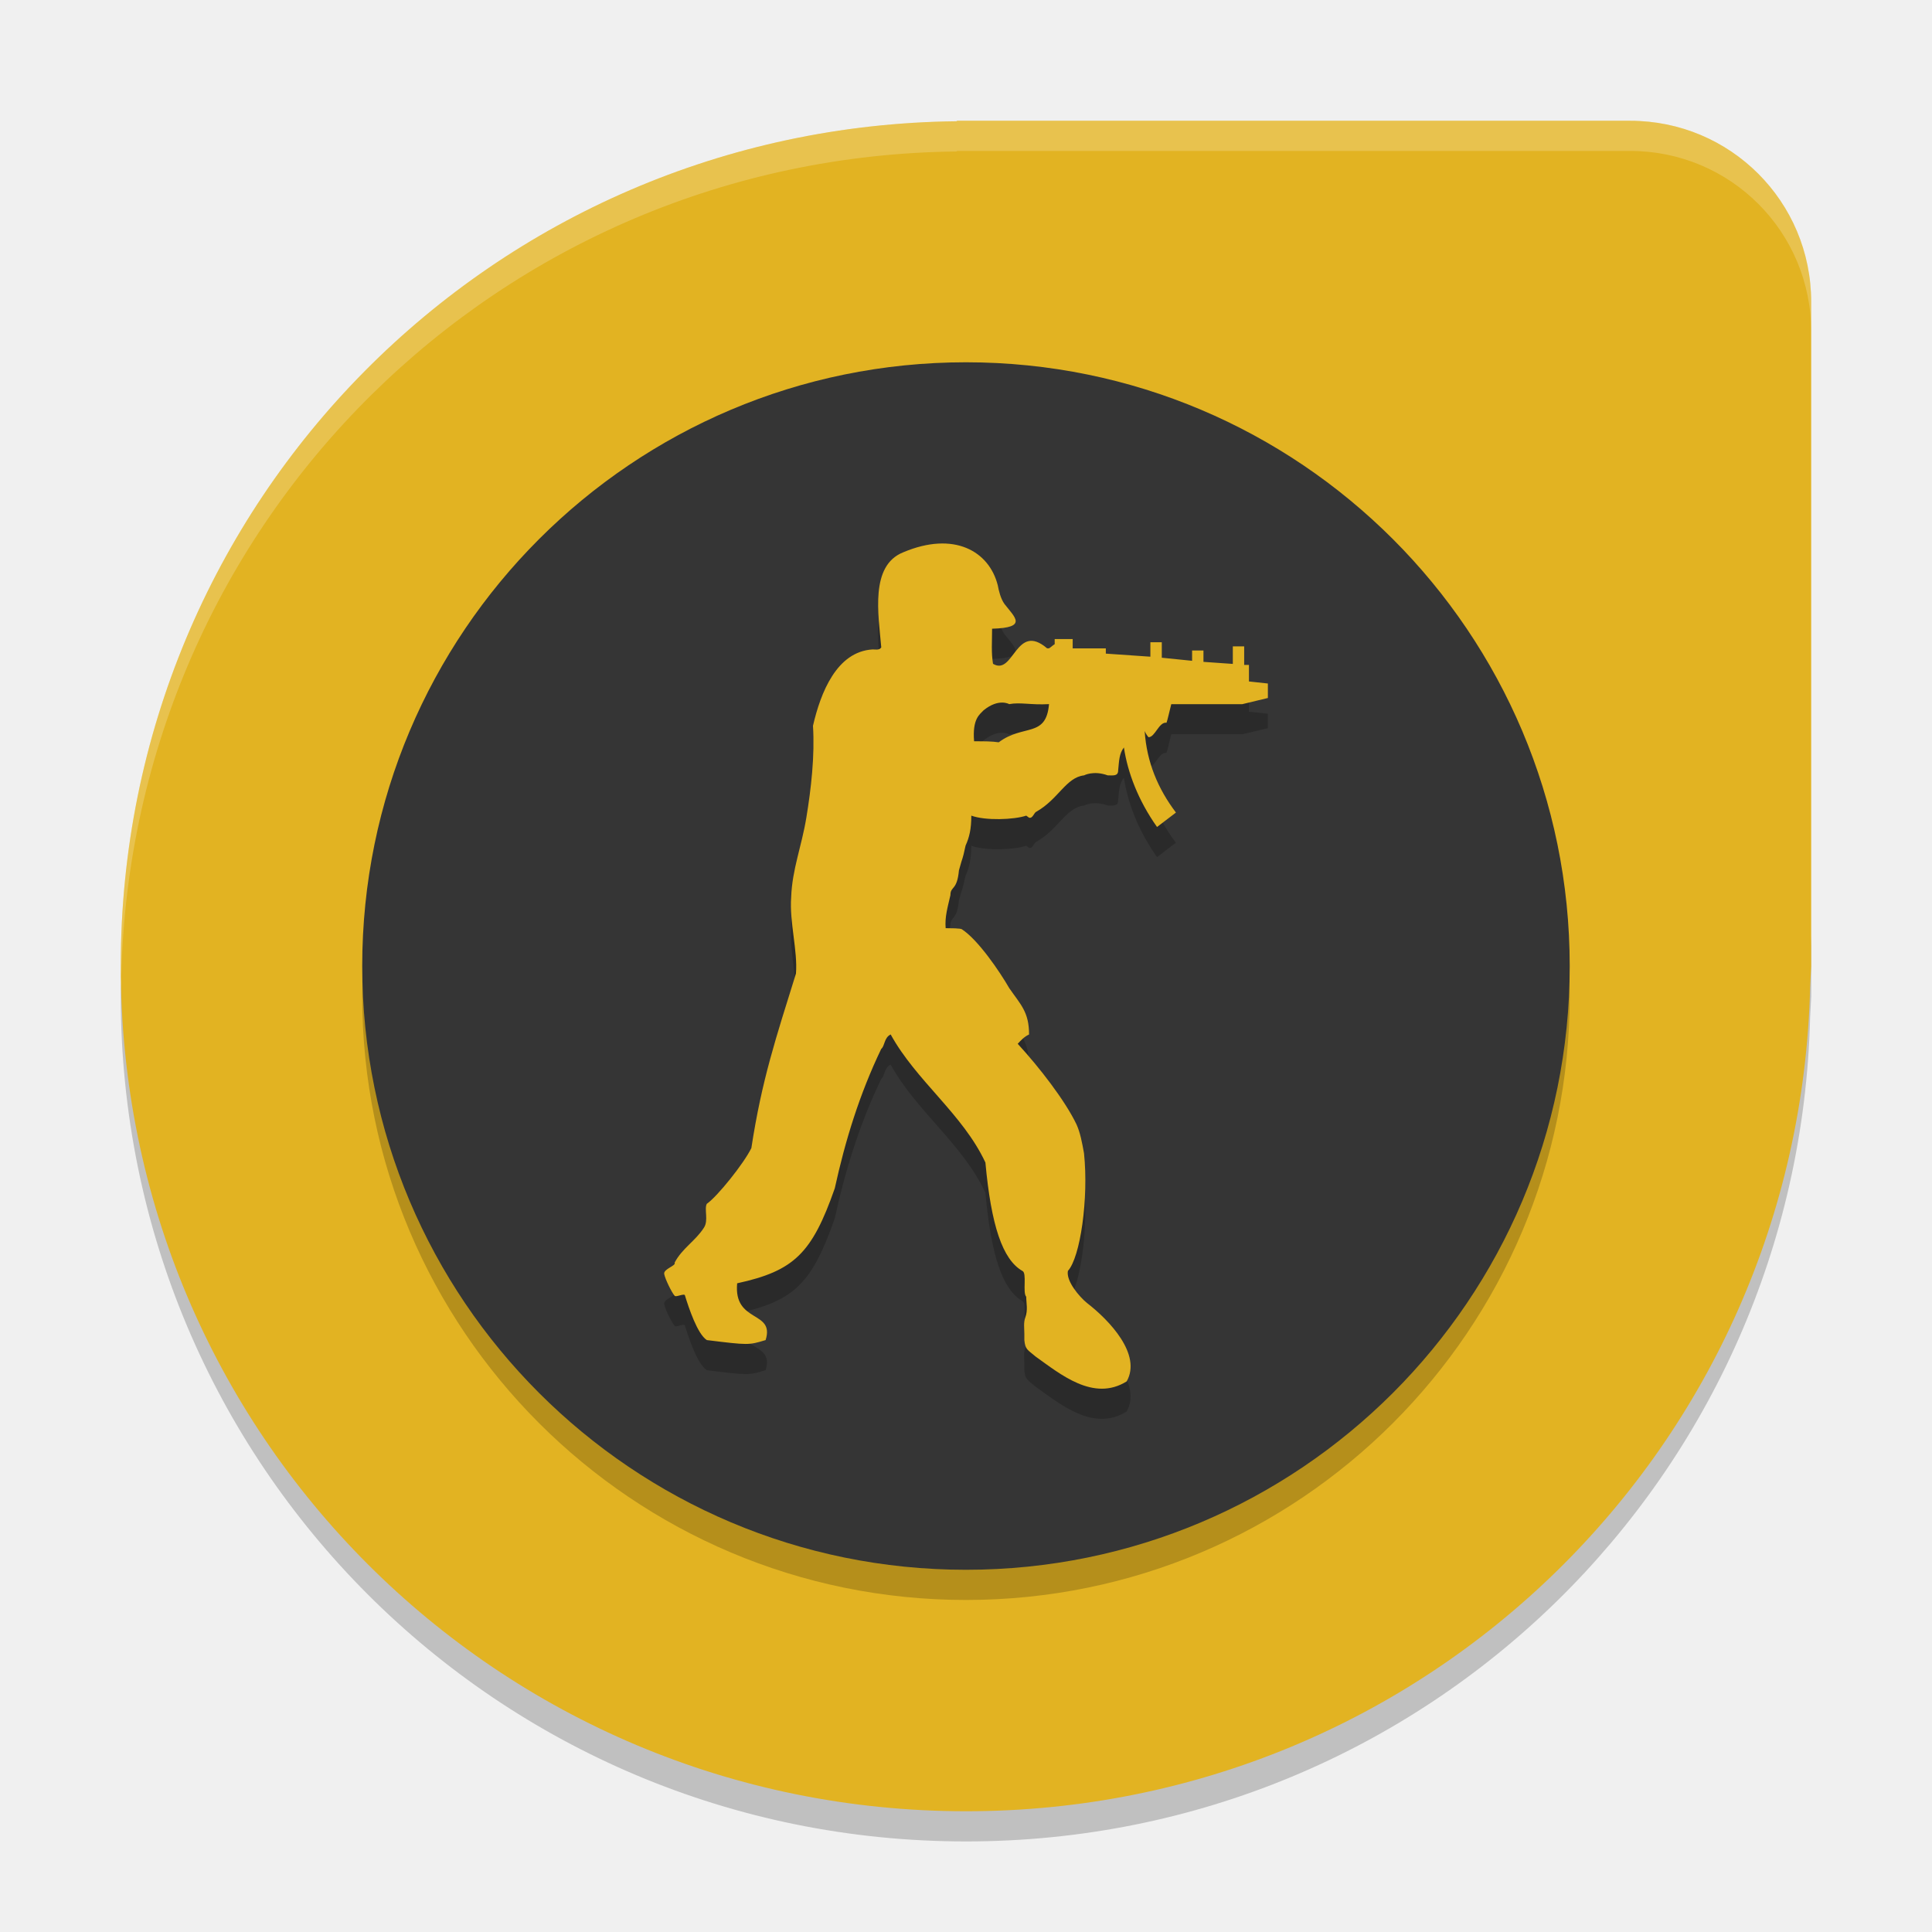
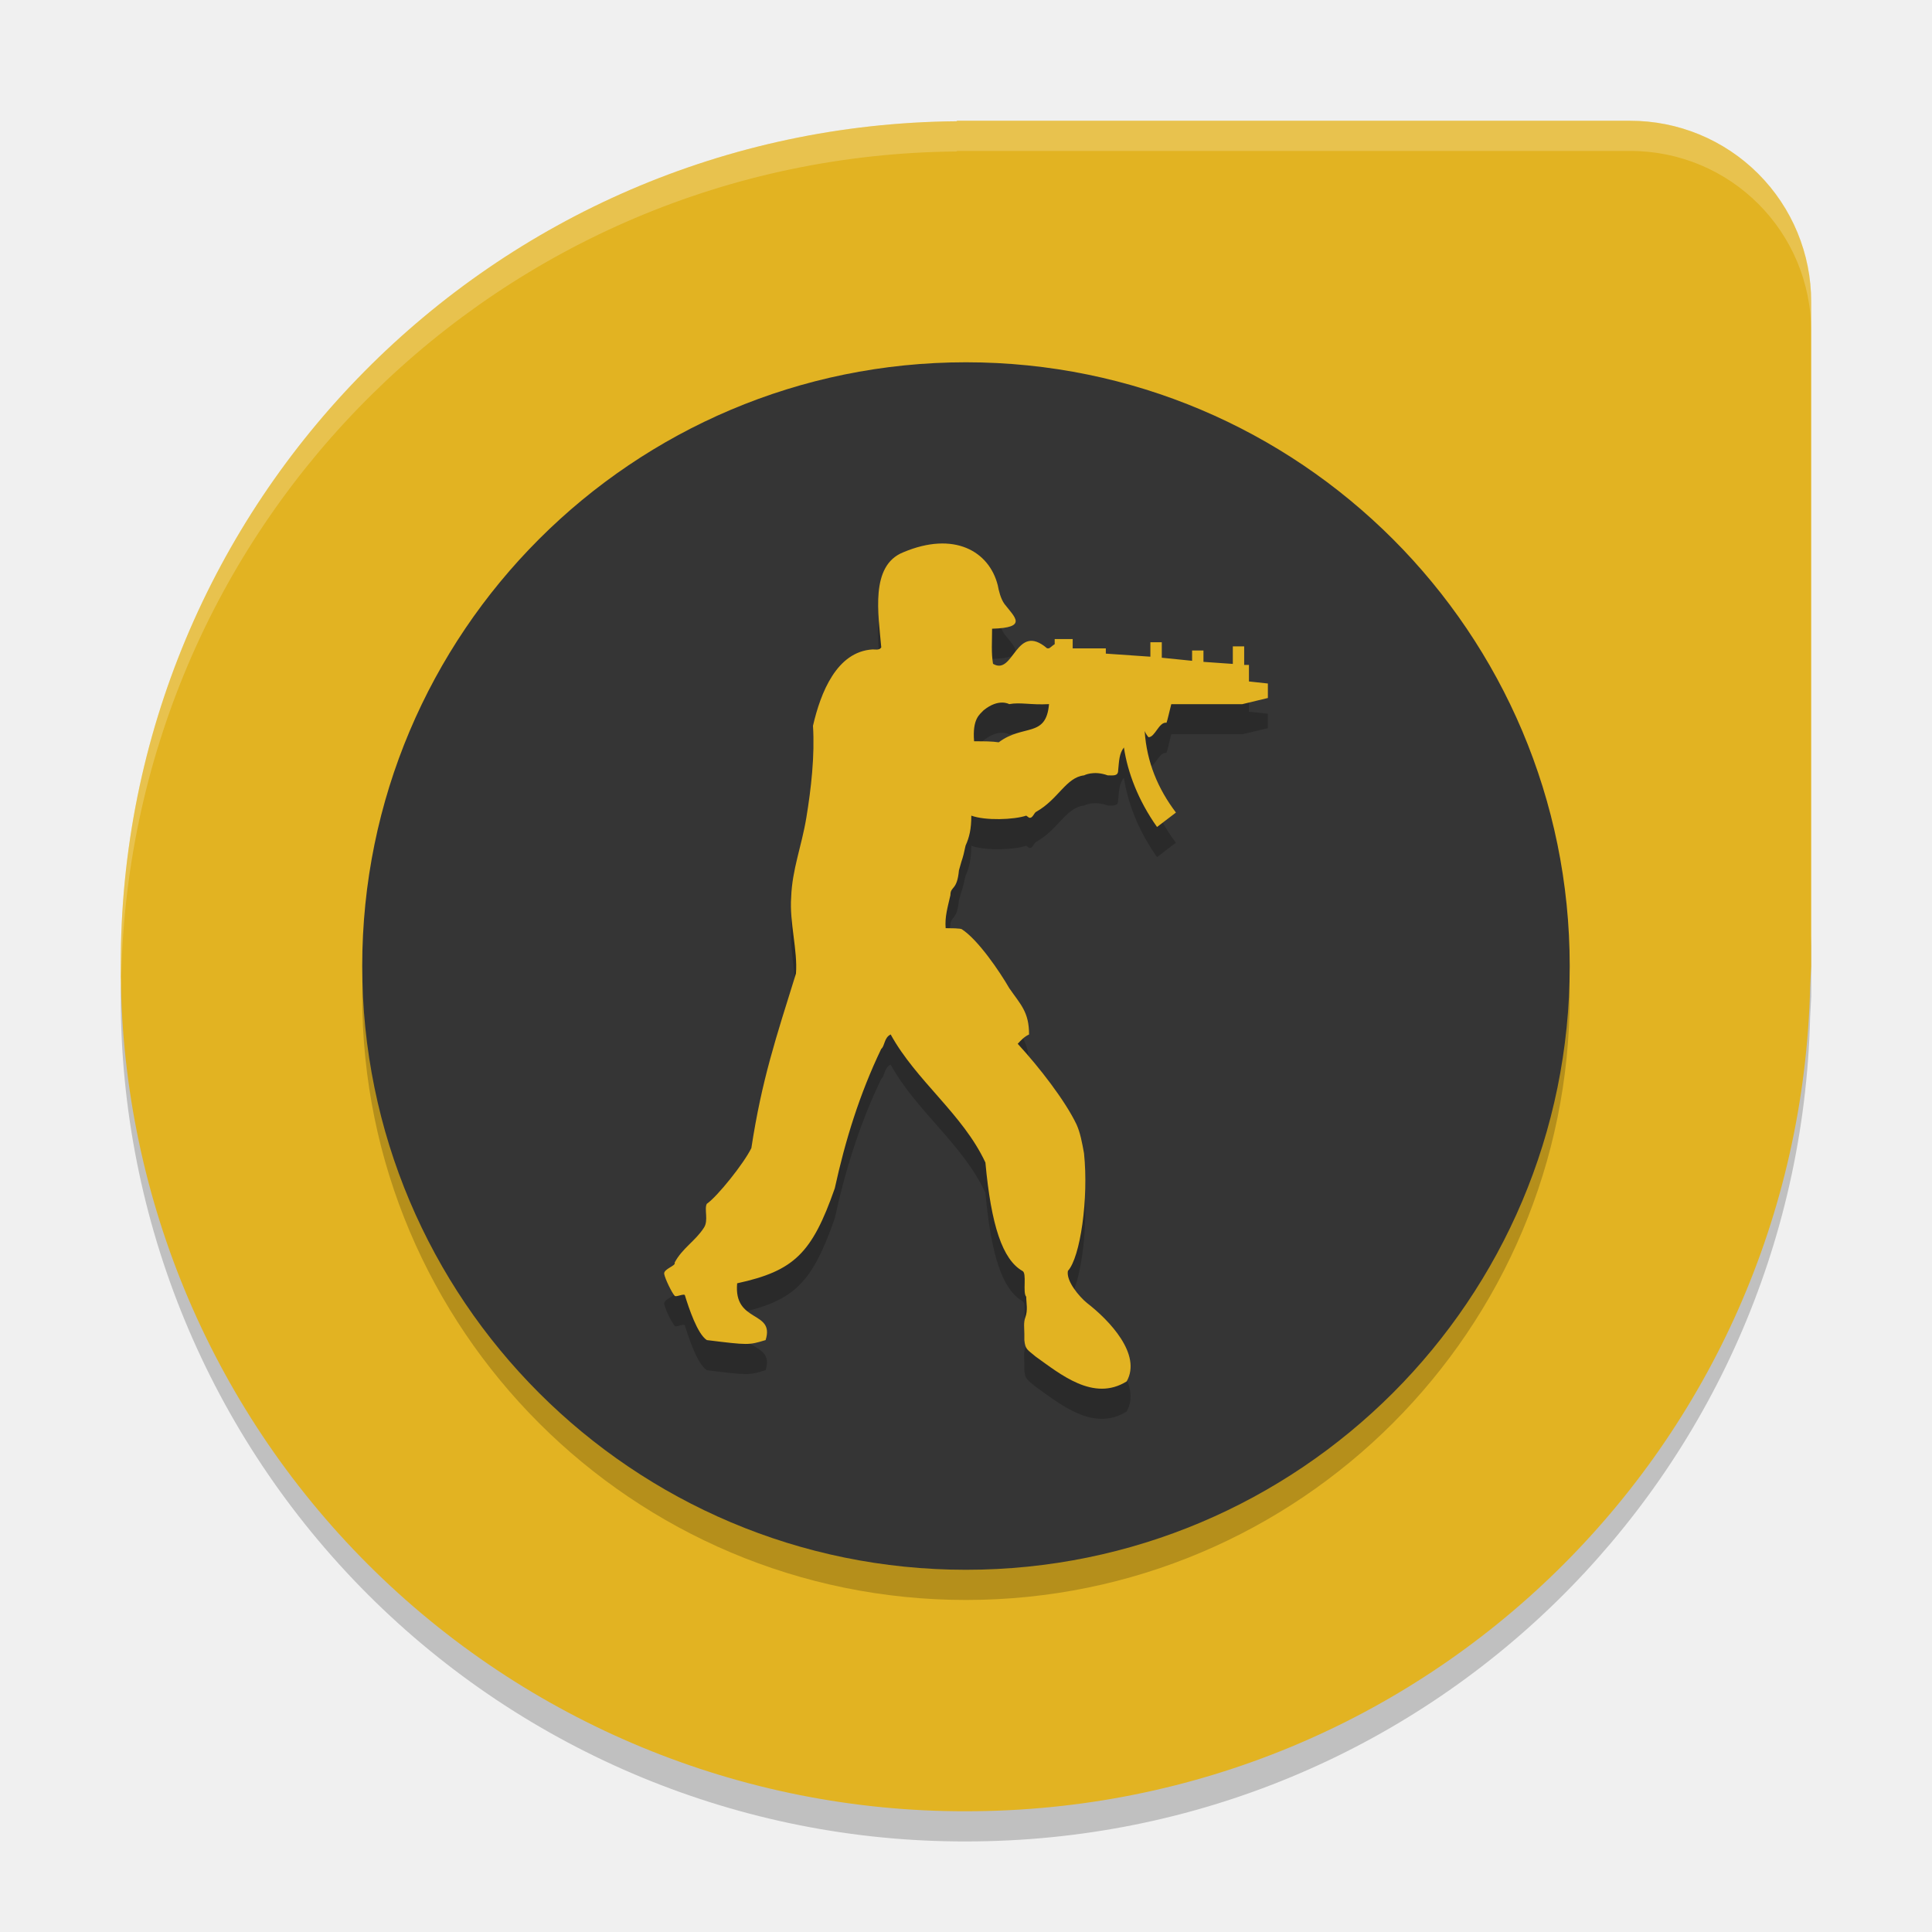
<svg xmlns="http://www.w3.org/2000/svg" viewBox="0 0 64 64">
-   <path d="M59.999 31l-.036.697C59.593 46.88 47.277 59 31.999 59 16.821 59 4.572 47.034 4.05 31.989c-.011.338-.05.67-.05 1.012C4 48.512 16.488 61 32 61c15.277 0 27.593-12.12 27.963-27.303l.036-.696v-2z" opacity=".2" />
-   <path d="M31.707 4.001l-.023.016C16.32 4.187 4 16.596 4 32 4 47.512 16.488 60 32 60c15.277 0 27.593-12.12 27.963-27.304l.035-.695v-22c0-3.323-2.676-6-6-6H32z" fill="#e2b322" />
+   <path d="M59.999 31l-.036.697C59.593 46.88 47.277 59 31.999 59 16.821 59 4.572 47.034 4.05 31.989c-.011.338-.05.67-.05 1.012A27.94 27.94 0 0 0 32 61c15.277 0 27.593-12.12 27.963-27.303l.036-.696v-2z" opacity=".2" />
+   <path d="M31.707 4.001l-.023.016A27.93 27.93 0 0 0 4 32a27.94 27.94 0 0 0 28 28c15.277 0 27.593-12.12 27.963-27.304l.035-.695v-22a5.99 5.99 0 0 0-6-6H32z" fill="#e2b322" />
  <circle cx="31.999" cy="33.001" r="20" opacity=".2" />
-   <path d="M31.707 4.002l-.023.016C16.32 4.188 4 16.596 4 32c0 .113.011.223.018.334.35-15.094 12.525-27.148 27.666-27.316l.023-.016.002-.002H54c3.324 0 6 2.676 6 6v-1a5.985 5.985 0 0 0-6-5.998H31.707z" opacity=".2" fill="#fff" />
+   <path d="M31.707 4.002l-.023.016A27.93 27.93 0 0 0 4 32c0 .113.011.223.018.334A27.92 27.92 0 0 1 31.684 5.018l.023-.016.002-.002H54c3.324 0 6 2.676 6 6v-1a5.985 5.985 0 0 0-6-5.998H31.707z" opacity=".2" fill="#fff" />
  <circle cx="31.999" cy="32.001" r="20" fill="#353535" />
-   <path d="M34.75 24.325c-.097 1.128-.85.65-1.666 1.265-.22-.034-.471-.034-.816-.034-.062-.752.19-.889.313-1.026.503-.41.85-.205.85-.205.376-.069.72.034 1.318 0zm1.882-1.847h-1.098v-.308h-.596v.17c-.064.034-.126.103-.189.137h-.062c-1.039-.89-1.1.924-1.792.513-.062-.376-.031-.718-.031-1.163 1.194-.035.753-.376.41-.82-.125-.172-.19-.446-.221-.616-.282-1.129-1.445-1.813-3.139-1.095-1.1.445-.816 2.053-.722 3.147-.063.102-.19.068-.283.068-1.194.069-1.727 1.436-1.979 2.53.063.993-.062 2.087-.22 3.044-.157.958-.47 1.71-.502 2.634-.062.82.22 1.778.158 2.53-.66 2.121-1.132 3.523-1.477 5.781-.25.513-1.129 1.607-1.476 1.847-.093.17.063.547-.093.786-.282.444-.723.684-.974 1.163.063.102-.377.205-.344.377.031.17.251.614.344.717.031.069.345-.103.345 0 .127.41.409 1.266.722 1.47 1.383.171 1.383.171 1.948 0 .313-.991-1.067-.547-.943-1.88 1.885-.41 2.48-.992 3.234-3.147.344-1.573.816-3.112 1.538-4.617.124-.102.093-.376.314-.479.846 1.539 2.387 2.634 3.138 4.242.19 2.086.568 3.214 1.225 3.59.158.07 0 .719.127.855 0 .205.062.445-.03.684-.065.172-.032.377-.032.548v.205c.031.309.093.309.376.547.816.581 1.916 1.505 3.014.821.502-.89-.564-2.018-1.318-2.6-.25-.204-.691-.717-.63-1.06.41-.444.692-2.394.534-3.899-.062-.34-.124-.684-.25-.957-.377-.786-1.223-1.881-1.946-2.667.094-.102.22-.24.376-.308 0-.752-.282-.992-.658-1.539-.315-.547-1.035-1.607-1.572-1.95 0 0 0-.034-.533-.034-.031-.376.065-.684.158-1.094 0-.308.22-.137.282-.821.158-.581.093-.24.22-.82.124-.274.19-.548.19-.993.468.172 1.41.137 1.82 0l.093.069c.127.034.158-.17.251-.205.723-.411.974-1.129 1.57-1.197 0 0 .316-.172.784 0 .19 0 .347.033.347-.172.031-.307.031-.546.19-.752.123.82.468 1.745 1.097 2.634l.627-.478c-.596-.786-.97-1.675-1.036-2.702a.73.73 0 0 0 .127.205c.22 0 .344-.513.596-.479.03-.068.096-.376.158-.616h2.354l.846-.202v-.479l-.627-.068v-.548h-.158v-.615h-.376v.581l-.973-.068v-.377h-.376v.342l-1.004-.102v-.513h-.378v.479l-1.476-.102v-.17z" opacity=".2" fill-rule="evenodd" />
-   <path d="M34.75 23.325c-.097 1.128-.85.65-1.666 1.265-.22-.034-.471-.034-.816-.034-.062-.752.19-.889.313-1.025.503-.411.85-.206.85-.206.376-.069.72.034 1.318 0zm1.882-1.847h-1.098v-.308h-.596v.17c-.064.034-.126.103-.189.137h-.062c-1.039-.889-1.1.924-1.792.513-.062-.376-.031-.718-.031-1.163 1.194-.034.753-.376.41-.82-.125-.172-.19-.445-.221-.616-.282-1.127-1.444-1.811-3.138-1.093-1.1.444-.816 2.052-.722 3.147-.063.102-.19.068-.283.068-1.194.068-1.727 1.436-1.979 2.53.063.993-.062 2.087-.22 3.044-.157.958-.47 1.71-.502 2.633-.062.821.22 1.779.158 2.531-.66 2.121-1.132 3.523-1.477 5.78-.25.513-1.129 1.608-1.476 1.847-.093.17.063.548-.093.787-.282.444-.723.684-.974 1.163.063.102-.377.205-.344.376.031.17.251.615.344.718.031.068.345-.103.345 0 .127.41.409 1.265.722 1.47 1.383.17 1.383.17 1.948 0 .313-.992-1.067-.547-.943-1.881 1.885-.41 2.48-.992 3.234-3.146.344-1.574.816-3.112 1.538-4.617.124-.102.093-.376.314-.48.846 1.54 2.387 2.635 3.138 4.242.19 2.086.568 3.215 1.225 3.591.158.069 0 .718.127.855 0 .205.062.444-.03.684-.065.171-.032.376-.032.547v.205c.031.31.093.31.376.548.816.58 1.916 1.505 3.014.82.502-.89-.564-2.017-1.318-2.599-.25-.205-.691-.718-.63-1.06.41-.445.692-2.394.534-3.899-.062-.341-.124-.684-.25-.958-.377-.786-1.223-1.88-1.946-2.667.094-.102.22-.24.376-.308 0-.752-.282-.992-.658-1.538-.315-.548-1.035-1.607-1.572-1.95 0 0 0-.034-.533-.034-.031-.376.065-.685.158-1.095 0-.307.22-.136.282-.82.158-.582.093-.24.22-.821.124-.273.19-.547.19-.992.468.171 1.41.137 1.82 0l.093.068c.127.035.158-.17.251-.204.723-.412.974-1.13 1.57-1.198 0 0 .316-.171.784 0 .19 0 .347.034.347-.171.031-.308.031-.547.19-.753.123.821.468 1.745 1.097 2.634l.627-.478c-.596-.786-.97-1.675-1.036-2.701a.73.73 0 0 0 .127.205c.22 0 .344-.514.596-.48.03-.068.096-.376.158-.615h2.354l.846-.204v-.48l-.627-.068v-.547h-.158v-.616h-.376v.582l-.973-.068v-.377h-.376v.342l-1.004-.102v-.513h-.378v.479l-1.476-.102v-.17z" fill="#e2b322" fill-rule="evenodd" />
+   <g fill-rule="evenodd">
+     <path d="M34.75 24.325c-.097 1.128-.85.65-1.666 1.265-.22-.034-.471-.034-.816-.034-.062-.752.19-.889.313-1.026.503-.41.85-.205.85-.205.376-.069.72.034 1.318 0zm1.882-1.847h-1.098v-.308h-.596v.17c-.064.034-.126.103-.189.137h-.062c-1.039-.89-1.1.924-1.792.513-.062-.376-.031-.718-.031-1.163 1.194-.035.753-.376.41-.82-.125-.172-.19-.446-.221-.616-.282-1.129-1.445-1.813-3.139-1.095-1.1.445-.816 2.053-.722 3.147-.063.102-.19.068-.283.068-1.194.069-1.727 1.436-1.979 2.53.063.993-.062 2.087-.22 3.044s-.47 1.71-.502 2.634c-.062.82.22 1.778.158 2.53-.66 2.121-1.132 3.523-1.477 5.781-.25.513-1.129 1.607-1.476 1.847-.093.17.063.547-.093.786-.282.444-.723.684-.974 1.163.063.102-.377.205-.344.377a2.5 2.5 0 0 0 .344.717c.031.069.345-.103.345 0 .127.41.409 1.266.722 1.47 1.383.171 1.383.171 1.948 0 .313-.991-1.067-.547-.943-1.88 1.885-.41 2.48-.992 3.234-3.147.344-1.573.816-3.112 1.538-4.617.124-.102.093-.376.314-.479.846 1.539 2.387 2.634 3.138 4.242.19 2.086.568 3.214 1.225 3.59.158.07 0 .719.127.855 0 .205.062.445-.03.684-.065.172-.032.377-.032.548v.205c.031.309.093.309.376.547.816.581 1.916 1.505 3.014.821.502-.89-.564-2.018-1.318-2.6-.25-.204-.691-.717-.63-1.06.41-.444.692-2.394.534-3.899-.062-.34-.124-.684-.25-.957-.377-.786-1.223-1.881-1.946-2.667.094-.102.22-.24.376-.308 0-.752-.282-.992-.658-1.539-.315-.547-1.035-1.607-1.572-1.95 0 0 0-.034-.533-.034-.031-.376.065-.684.158-1.094 0-.308.22-.137.282-.821.158-.581.093-.24.22-.82.124-.274.19-.548.19-.993.468.172 1.41.137 1.82 0l.093.069c.127.034.158-.17.251-.205.723-.411.974-1.129 1.57-1.197 0 0 .316-.172.784 0 .19 0 .347.033.347-.172.031-.307.031-.546.19-.752.123.82.468 1.745 1.097 2.634l.627-.478c-.596-.786-.97-1.675-1.036-2.702a.73.73 0 0 0 .127.205c.22 0 .344-.513.596-.479.03-.068.096-.376.158-.616h2.354l.846-.202v-.479l-.627-.068v-.548h-.158v-.615h-.376v.581l-.973-.068v-.377h-.376v.342l-1.004-.102v-.513h-.378v.479l-1.476-.102v-.17z" opacity=".2" />
+     <path d="M34.75 23.325c-.097 1.128-.85.65-1.666 1.265-.22-.034-.471-.034-.816-.034-.062-.752.19-.889.313-1.025.503-.411.85-.206.85-.206.376-.069.72.034 1.318 0zm1.882-1.847h-1.098v-.308h-.596v.17c-.064.034-.126.103-.189.137h-.062c-1.039-.889-1.1.924-1.792.513-.062-.376-.031-.718-.031-1.163 1.194-.034.753-.376.41-.82-.125-.172-.19-.445-.221-.616-.282-1.127-1.444-1.811-3.138-1.093-1.1.444-.816 2.052-.722 3.147-.063.102-.19.068-.283.068-1.194.068-1.727 1.436-1.979 2.53.063.993-.062 2.087-.22 3.044s-.47 1.71-.502 2.633c-.062.821.22 1.779.158 2.531-.66 2.121-1.132 3.523-1.477 5.78-.25.513-1.129 1.608-1.476 1.847-.093.17.063.548-.093.787-.282.444-.723.684-.974 1.163.063.102-.377.205-.344.376s.251.615.344.718c.031.068.345-.103.345 0 .127.41.409 1.265.722 1.47 1.383.17 1.383.17 1.948 0 .313-.992-1.067-.547-.943-1.881 1.885-.41 2.48-.992 3.234-3.146.344-1.574.816-3.112 1.538-4.617.124-.102.093-.376.314-.48.846 1.54 2.387 2.635 3.138 4.242.19 2.086.568 3.215 1.225 3.591.158.069 0 .718.127.855 0 .205.062.444-.03.684-.065.171-.032.376-.032.547v.205c.031.31.093.31.376.548.816.58 1.916 1.505 3.014.82.502-.89-.564-2.017-1.318-2.599-.25-.205-.691-.718-.63-1.06.41-.445.692-2.394.534-3.899-.062-.341-.124-.684-.25-.958-.377-.786-1.223-1.88-1.946-2.667.094-.102.22-.24.376-.308 0-.752-.282-.992-.658-1.538-.315-.548-1.035-1.607-1.572-1.95 0 0 0-.034-.533-.034-.031-.376.065-.685.158-1.095 0-.307.22-.136.282-.82.158-.582.093-.24.22-.821.124-.273.19-.547.19-.992.468.171 1.41.137 1.82 0l.093.068c.127.035.158-.17.251-.204.723-.412.974-1.13 1.57-1.198 0 0 .316-.171.784 0 .19 0 .347.034.347-.171.031-.308.031-.547.19-.753.123.821.468 1.745 1.097 2.634l.627-.478c-.596-.786-.97-1.675-1.036-2.701a.73.73 0 0 0 .127.205c.22 0 .344-.514.596-.48.03-.068.096-.376.158-.615h2.354l.846-.204v-.48l-.627-.068v-.547h-.158v-.616h-.376v.582l-.973-.068v-.377h-.376v.342l-1.004-.102v-.513h-.378v.479l-1.476-.102v-.17z" fill="#e2b322" />
+   </g>
</svg>
